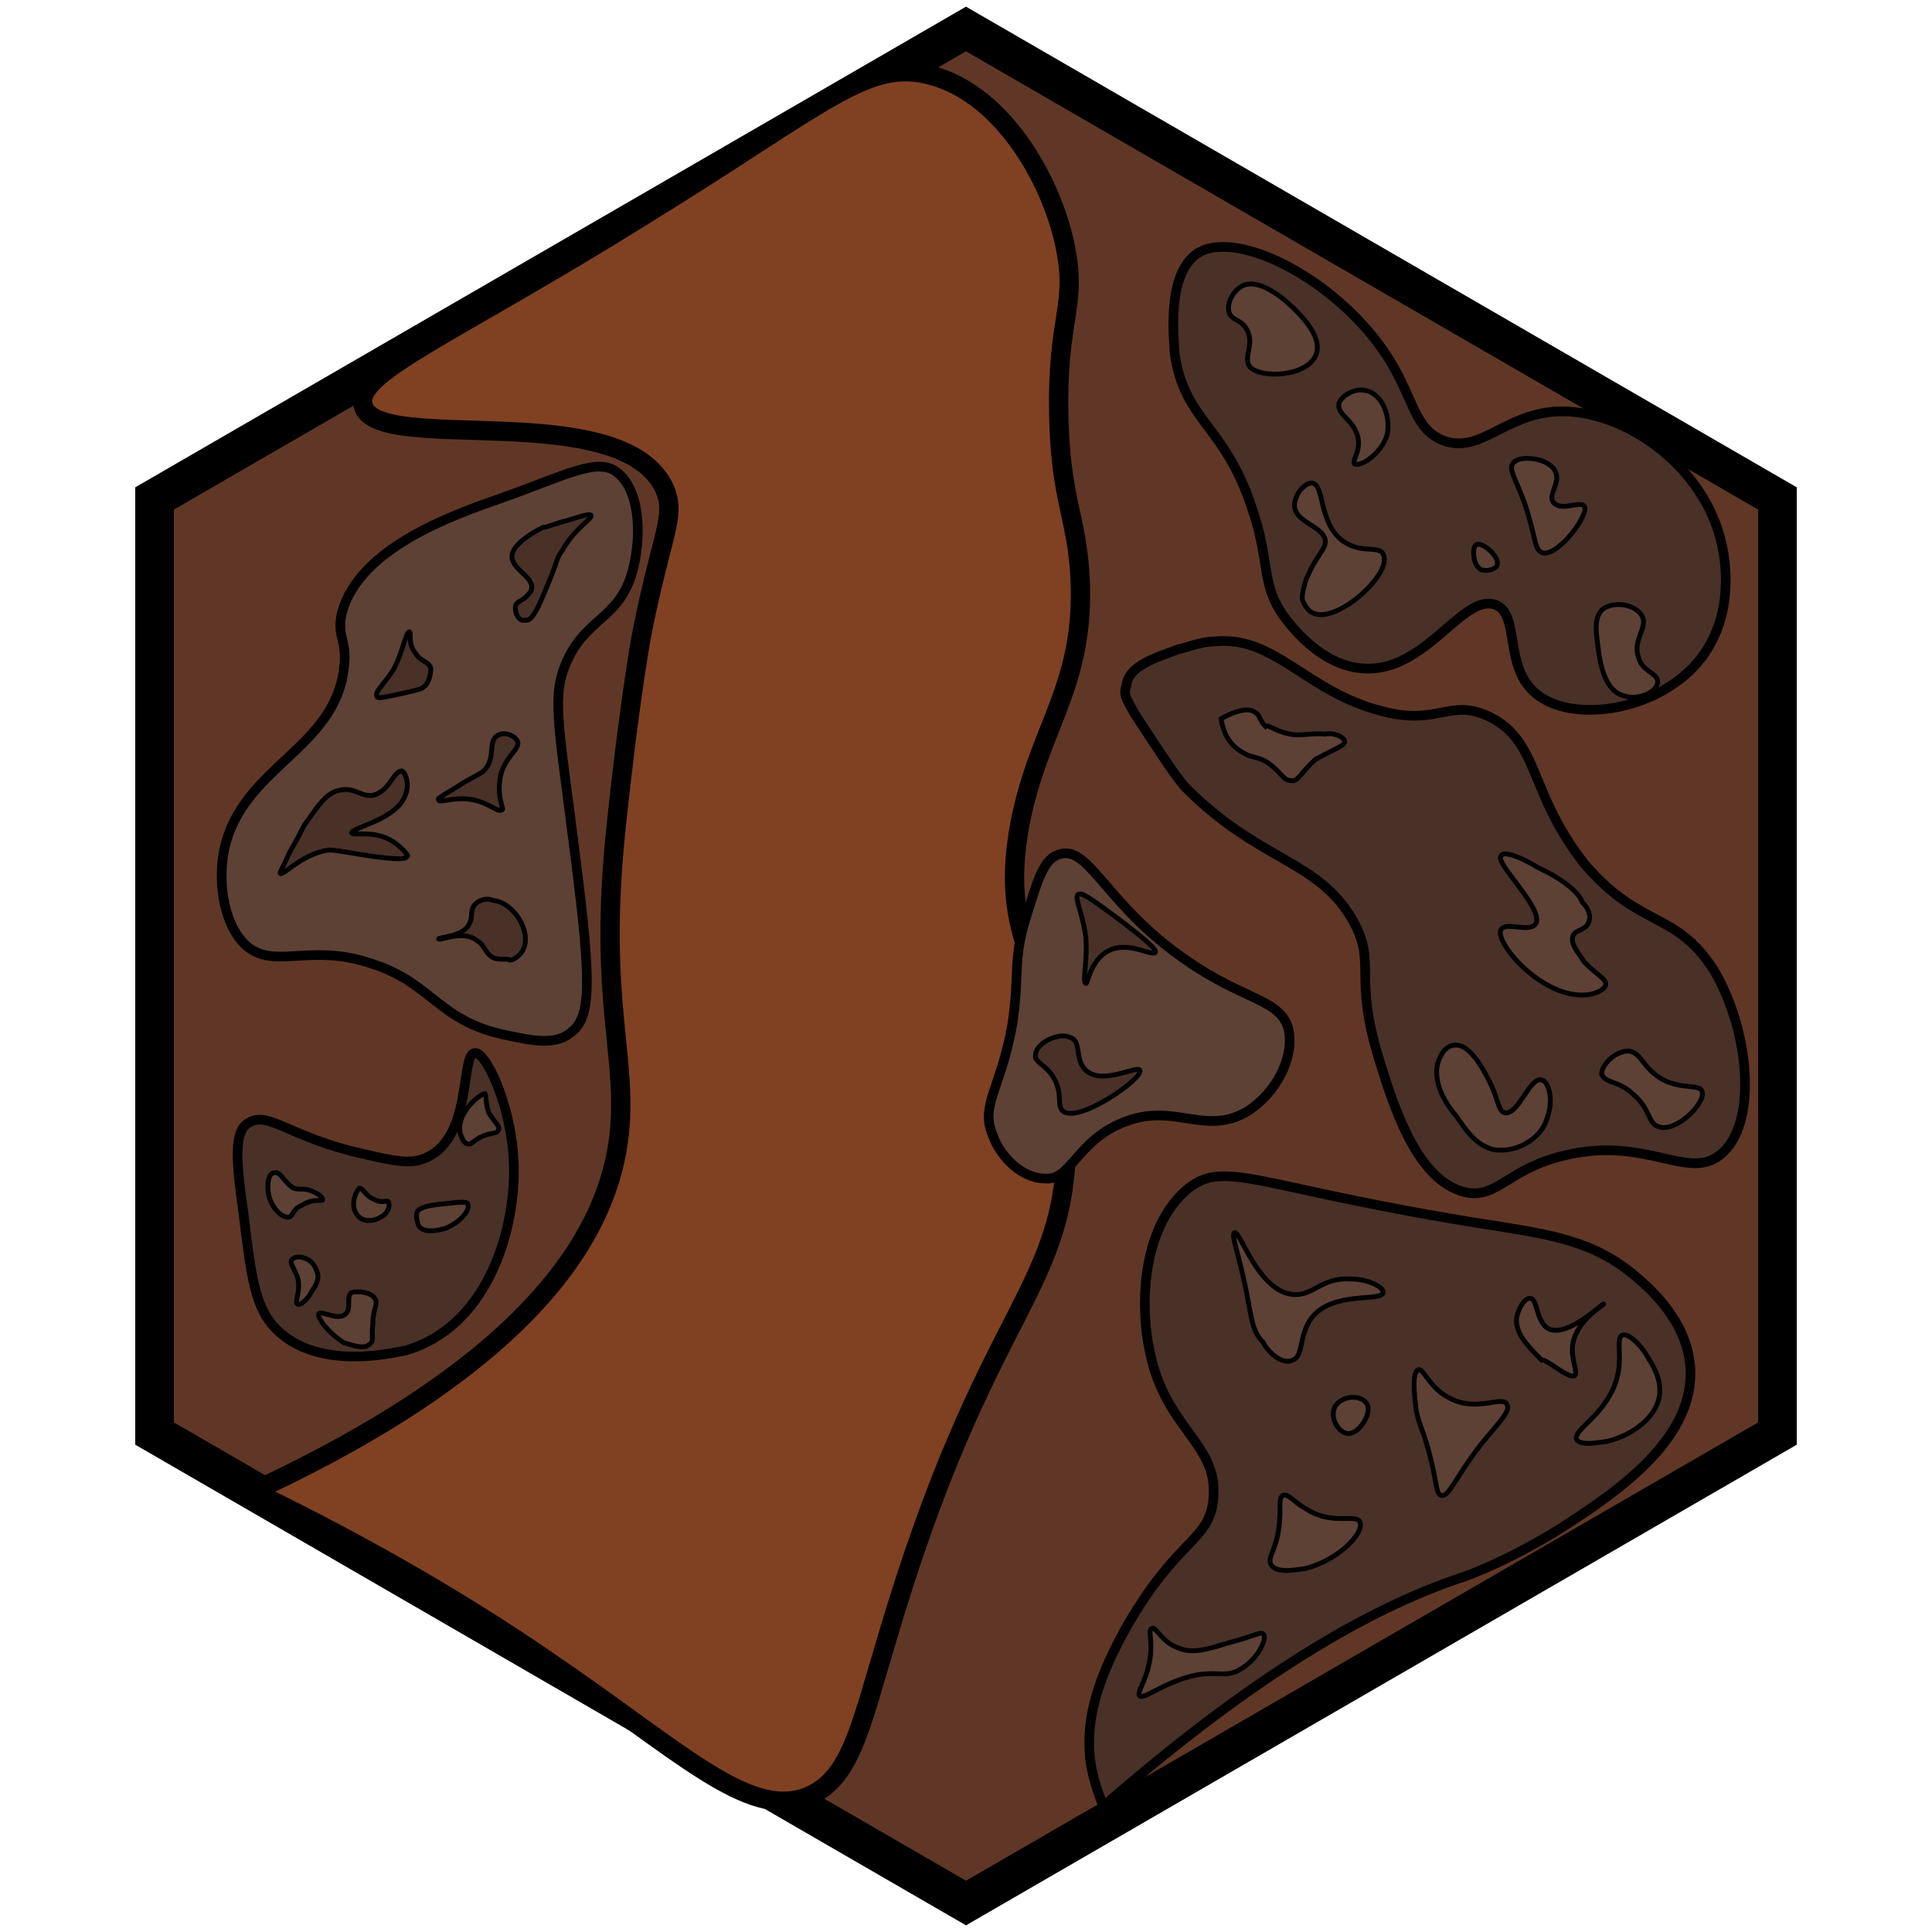
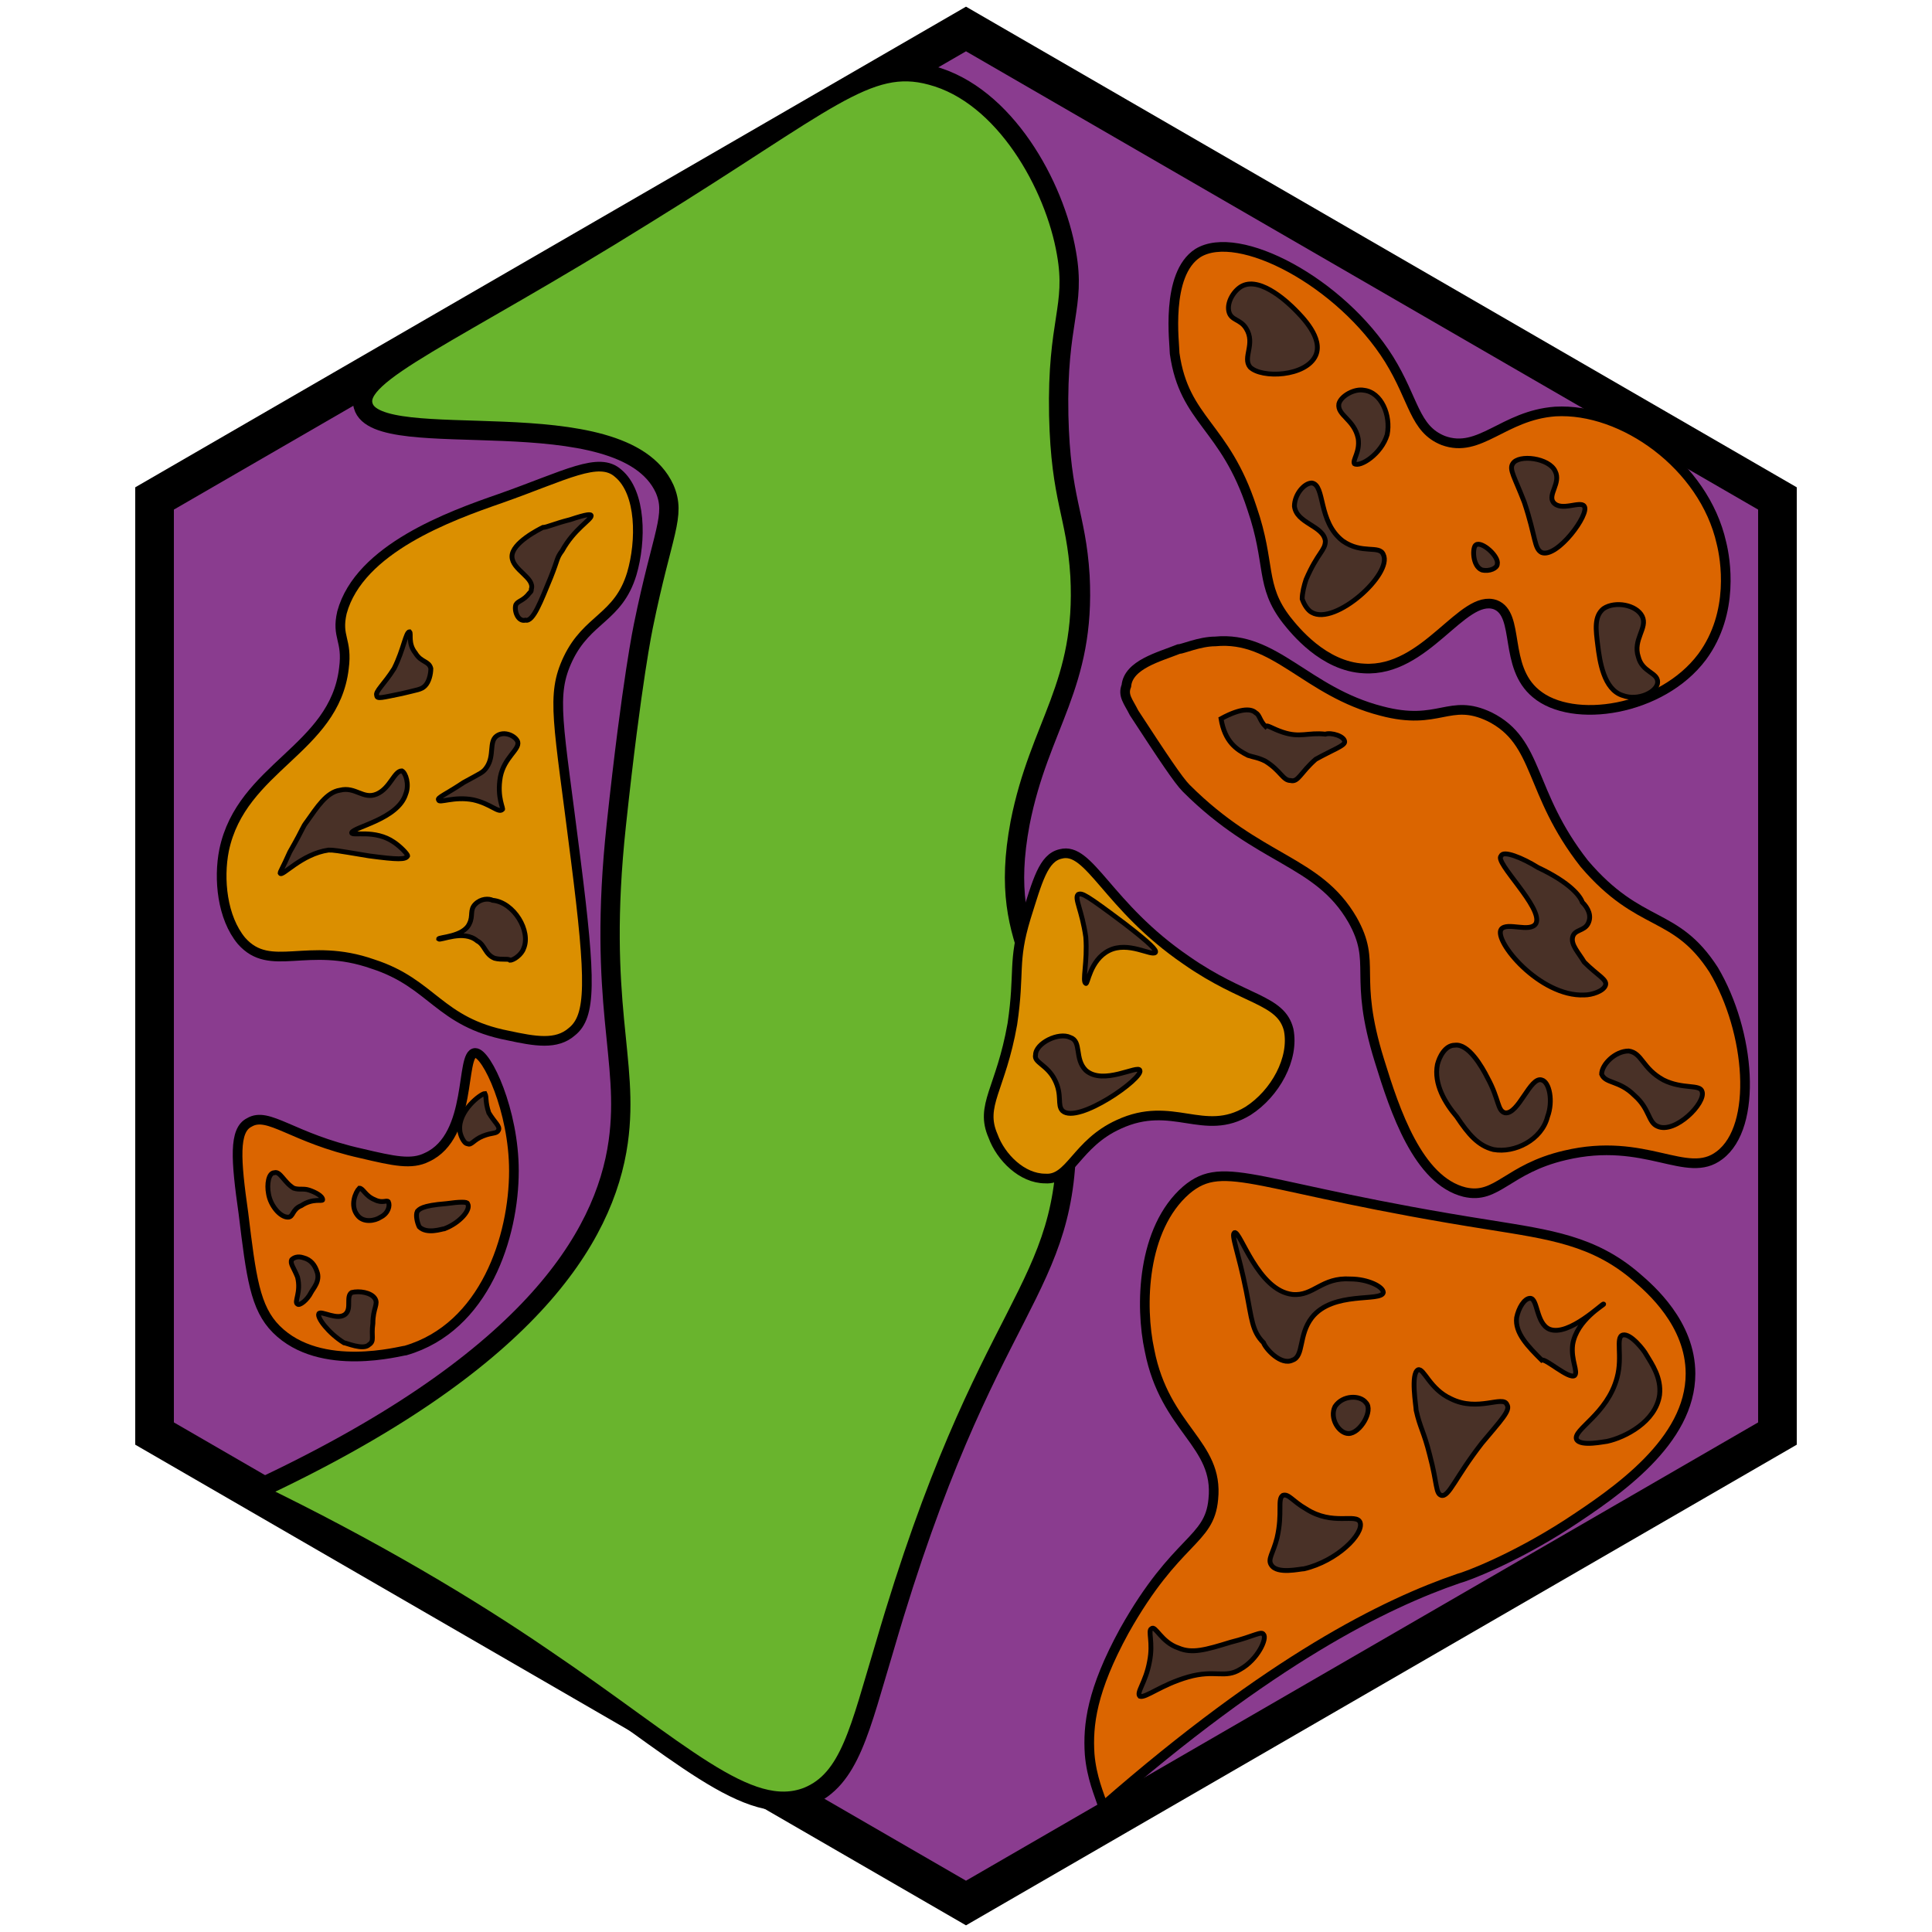
<svg xmlns="http://www.w3.org/2000/svg" version="1.1" id="Ebene_2_00000074422167821747138070000012155992511794515371_" x="0px" y="0px" viewBox="0 0 100 100" style="enable-background:new 0 0 100 100;" xml:space="preserve">
-   <style type="text/css">
- 	.st0{fill:#603726;stroke:#000000;stroke-width:2;stroke-miterlimit:10;}
- 	.st1{fill:#804122;stroke:#000000;stroke-miterlimit:10;}
- 	.st2{fill:#493127;stroke:#000000;stroke-width:0.5;stroke-miterlimit:10;}
- 	.st3{fill:#5D4135;stroke:#000000;stroke-width:0.5;stroke-miterlimit:10;}
- 	.st4{fill:#5D4135;stroke:#000000;stroke-width:0.25;stroke-miterlimit:10;}
- 	.st5{fill:#493127;stroke:#000000;stroke-width:0.25;stroke-miterlimit:10;}
- </style>
+   <style type="text/css">	.st0{fill:#8A3C8F;stroke:#000000;stroke-width:2;stroke-miterlimit:10;}	.st1{fill:#69B42D;stroke:#000000;stroke-miterlimit:10;}	.st2{fill:#DB6500;stroke:#000000;stroke-width:0.5;stroke-miterlimit:10;}	.st3{fill:#DB8F00;stroke:#000000;stroke-width:0.5;stroke-miterlimit:10;}	.st4{fill:#493127;stroke:#000000;stroke-width:0.25;stroke-miterlimit:10;}	.st5{fill:#493127;stroke:#000000;stroke-width:0.25;stroke-miterlimit:10;}</style>
  <polygon class="st0" points="92,25.8 50,1.5 8,25.8 8,74.2 50,98.5 92,74.2 " />
-   <path class="st1" d="M28.1,85.8c7.1,4.8,10.6,8.4,13.7,7.2c2.2-0.9,2.7-3.5,4-7.8c5.3-18.2,9.6-18.1,9.4-27  c-0.2-8.1-3.7-8.7-2.4-15.6c1-5.1,3.4-7.1,3.1-12.8c-0.2-3.2-1-3.9-1.1-8.3c-0.1-4.9,0.9-5.6,0.4-8.4c-0.6-3.5-3.2-8.2-7-9.2  c-3.3-0.9-5.4,1.4-14.8,7.2c-10.1,6.3-15.1,8.2-14.6,9.9c0.7,2.6,13.4-0.5,15.6,4.3c0.6,1.4-0.1,2.2-1.1,7.1c0,0-0.6,2.8-1.4,10.3  c-1,9.3,0.7,12.1,0.1,16.4c-0.7,5-4.7,11.5-18.9,18.1C19.3,80.2,24.3,83.2,28.1,85.8z" />
-   <path class="st2" d="M75.5,81.7c0.4-0.1,2.8-1,5.6-2.8c2.6-1.7,6.4-4.3,6.4-7.8c0-2.6-2.1-4.4-2.8-5c-2.2-1.9-4.5-2.2-7.6-2.7  c-12.1-1.9-13.7-3.5-15.7-1.8c-2.3,2-2.4,6-1.9,8.3c0.8,4.1,3.6,4.8,3.3,7.7c-0.2,2.2-1.9,2-4.6,6.8c-1.7,3.1-1.9,4.9-1.8,6.4  c0.1,1.2,0.5,2.1,0.7,2.7C65.8,85.9,71.7,83,75.5,81.7z" />
-   <path class="st2" d="M12.6,62.8c0.4,3.3,0.6,4.9,1.7,6c2.3,2.3,6.5,1.1,6.7,1.1c4.1-1.2,5.6-5.9,5.6-9.3c0-3.1-1.4-6.1-2-6.1  c-0.8,0-0.1,4.3-2.5,5.4c-0.8,0.4-1.7,0.2-3.4-0.2c-3.6-0.8-4.8-2.2-5.8-1.6C12.1,58.5,12.2,60,12.6,62.8z" />
-   <path class="st2" d="M58.7,36.9c1.5,2.3,2.3,3.5,2.7,3.9c3.8,3.8,6.8,3.7,8.6,6.8c1.3,2.3,0,2.8,1.4,7.3c0.8,2.6,2,6.2,4.4,6.8  c1.7,0.4,2.2-1.2,5.2-1.9c4.2-1,6.3,1.3,8,0c2-1.5,1.6-6.4-0.3-9.6c-2-3.1-3.8-2.1-6.7-5.5c-2.9-3.7-2.3-6.3-4.9-7.6  c-2.1-1-2.6,0.5-5.6-0.3c-3.9-1-5.5-3.9-8.6-3.6c-0.8,0-1.7,0.4-1.9,0.4c-1,0.4-2.6,0.8-2.7,1.9C58.1,36,58.4,36.3,58.7,36.9z" />
-   <path class="st3" d="M57.9,58.2c2.8-1.3,4.4,0.7,6.7-0.7c1.4-0.9,2.4-2.7,2.1-4.2c-0.4-1.6-2.3-1.5-5.3-3.6c-4.1-2.8-5-5.9-6.5-5.5  c-0.9,0.2-1.2,1.4-1.8,3.3c-0.7,2.3-0.3,2.8-0.7,5.5c-0.6,3.4-1.7,4.2-1,5.8c0.4,1.1,1.5,2.2,2.7,2.2C55.4,61.1,55.7,59.2,57.9,58.2  z" />
-   <path class="st3" d="M29.8,44.5c-0.9-7.2-1.3-8.5-0.4-10.4c1-2.1,2.6-2.1,3.3-4.4c0.5-1.7,0.5-4.2-0.7-5.2c-1-0.9-2.7,0.1-6.1,1.3  c-2.6,0.9-7.3,2.6-8.2,5.9c-0.3,1.3,0.3,1.4,0.1,2.9c-0.5,4.2-5.3,5.1-6.2,9.4c-0.3,1.5-0.1,3.5,0.9,4.7c1.5,1.7,3.4,0,6.8,1.2  c3.1,1,3.4,3,7,3.7c1.4,0.3,2.5,0.5,3.3-0.2C30.6,52.6,30.6,50.8,29.8,44.5z" />
-   <path class="st2" d="M77.4,31.3c1.3,0.5,0.4,3.2,2.1,4.6c1.9,1.6,6.5,0.9,8.6-1.9c1.7-2.3,1.2-5.1,1-5.9c-0.9-4-5.1-7-8.6-6.8  c-2.7,0.2-3.9,2.2-5.8,1.5c-1.5-0.6-1.5-2.1-2.8-4.2c-2.5-4-7.8-6.8-9.9-5.5c-1.7,1.1-1.2,4.7-1.2,5.2c0.5,3.5,2.6,3.7,4,8  c1,2.9,0.4,4,1.8,5.8c0.4,0.5,1.9,2.4,4,2.5C73.8,34.8,75.7,30.7,77.4,31.3z" />
-   <path class="st4" d="M64.6,39.1c0.3,0.1,0.5,0.1,0.9,0.3c0.8,0.5,0.9,1,1.3,1c0.4,0.1,0.5-0.4,1.3-1.1c0.9-0.5,1.5-0.7,1.5-0.9  c0-0.3-0.7-0.5-1-0.4c-0.9-0.1-1.3,0.2-2.2-0.1c-0.6-0.2-0.8-0.4-0.9-0.3c-0.3-0.3-0.3-0.6-0.5-0.7c-0.2-0.2-0.7-0.3-1.8,0.3  C63.4,38.4,64,38.8,64.6,39.1z" />
-   <path class="st4" d="M79.5,47.8c-0.3,0.5-1.5-0.1-1.8,0.3c-0.4,0.6,2,3.5,4.3,3.4c0.4,0,1-0.2,1.1-0.5c0.1-0.3-0.4-0.5-1.1-1.2  c-0.3-0.5-0.7-0.9-0.6-1.3c0.1-0.4,0.6-0.3,0.8-0.7c0.2-0.4,0-0.8-0.3-1.1c-0.1-0.3-0.6-1-2.3-1.8c-0.8-0.5-1.8-0.9-1.9-0.6  C77.3,44.6,79.9,47,79.5,47.8z" />
-   <path class="st4" d="M74.4,55.1c-0.2,1,0.4,2,1,2.7c0.6,0.9,1.1,1.5,1.9,1.7c1.1,0.2,2.5-0.5,2.8-1.7c0.3-0.8,0.1-1.8-0.3-1.9  c-0.6-0.2-1.2,1.8-1.9,1.7c-0.4-0.1-0.3-0.7-0.9-1.8c-0.3-0.6-1-1.8-1.7-1.7C74.8,54.1,74.5,54.7,74.4,55.1z" />
-   <path class="st4" d="M84.3,54.4c0.7,0.1,0.7,0.9,1.8,1.5c1,0.5,1.9,0.2,2,0.6c0.2,0.6-1.4,2.2-2.3,1.8c-0.5-0.2-0.4-0.9-1.2-1.6  c-0.8-0.8-1.5-0.6-1.7-1.1C82.9,55.1,83.6,54.4,84.3,54.4z" />
-   <path class="st5" d="M56.2,55.4c0.9,0.8,2.7-0.3,2.8,0c0.2,0.4-3.2,2.8-4,2.1c-0.3-0.3,0-0.8-0.4-1.6s-1.1-0.9-1-1.3  c0-0.6,1.2-1.2,1.8-0.9C56,53.9,55.6,54.8,56.2,55.4z" />
-   <path class="st4" d="M23.8,58.5c0,0.2,0.2,0.7,0.4,0.7c0.2,0.1,0.3-0.2,0.8-0.4c0.5-0.2,0.7-0.1,0.8-0.3c0.1-0.2-0.2-0.4-0.5-0.9  c-0.2-0.6-0.1-0.8-0.2-1C24.9,56.6,23.7,57.5,23.8,58.5z" />
-   <path class="st4" d="M23.1,62.3c-1.3,0.1-1.4,0.3-1.5,0.4c-0.1,0.2,0,0.6,0.1,0.8c0.4,0.4,1.2,0.1,1.3,0.1c0.8-0.3,1.4-1,1.2-1.3  C24.2,62.2,23.8,62.2,23.1,62.3z" />
-   <path class="st4" d="M18.5,62.9c0.3,0.4,0.9,0.3,1.2,0.1c0.4-0.2,0.5-0.6,0.4-0.8c-0.1-0.1-0.3,0.1-0.7-0.1  c-0.5-0.2-0.6-0.6-0.8-0.6C18.4,61.7,18.1,62.4,18.5,62.9z" />
-   <path class="st4" d="M14.2,60.7c-0.3,0-0.4,0.6-0.3,1.1c0.1,0.6,0.6,1.2,1,1.2c0.3,0,0.2-0.4,0.7-0.6c0.6-0.4,1.1-0.2,1.1-0.3  c0-0.2-0.4-0.4-0.7-0.5s-0.5,0-0.8-0.1C14.7,61.2,14.5,60.6,14.2,60.7z" />
-   <path class="st4" d="M15.1,65.2c-0.1,0.2,0.1,0.4,0.3,0.9c0.2,0.8-0.2,1.3,0,1.4c0.1,0.1,0.5-0.2,0.7-0.6c0.1-0.2,0.5-0.6,0.3-1.1  c-0.1-0.3-0.3-0.6-0.7-0.7C15.4,65,15.2,65.1,15.1,65.2z" />
-   <path class="st5" d="M57.4,49.2c1-0.5,2.2,0.3,2.4,0.1c0.1-0.1-0.3-0.5-1.6-1.5c-2-1.5-2.2-1.6-2.4-1.5c-0.2,0.2,0.2,0.8,0.4,2.2  c0.1,1.3-0.2,2.3,0,2.4C56.3,51,56.4,49.7,57.4,49.2z" />
-   <path class="st5" d="M25.6,49.6c-0.5-0.2-0.5-0.7-0.9-0.9c-0.7-0.6-1.9,0-2-0.1c0-0.1,1.3-0.1,1.6-0.8c0.2-0.4,0-0.7,0.3-1  c0.3-0.3,0.7-0.3,0.9-0.2c1.1,0.1,2,1.6,1.6,2.5c-0.1,0.3-0.5,0.6-0.7,0.6C26.3,49.6,26,49.7,25.6,49.6z" />
-   <path class="st5" d="M25.9,40.2c0.2-1,1-1.4,0.9-1.8c-0.1-0.3-0.7-0.6-1.1-0.3c-0.4,0.3-0.1,1-0.5,1.6c-0.2,0.3-0.3,0.3-1.2,0.8  c-0.9,0.6-1.4,0.8-1.3,0.9c0,0.2,0.8-0.2,1.8,0c0.9,0.2,1.3,0.7,1.5,0.5C26.1,41.9,25.7,41.3,25.9,40.2z" />
-   <path class="st5" d="M28.5,29.9c0.4-1,0.3-1,0.6-1.4c0.6-1.1,1.5-1.6,1.5-1.8c0-0.1-0.2-0.1-1.1,0.2c-0.8,0.2-1.2,0.4-1.4,0.4  c-0.2,0.1-1.6,0.8-1.6,1.5c0,0.7,1.2,1.1,1,1.7c0,0.1,0,0.1-0.1,0.2c-0.3,0.4-0.6,0.4-0.7,0.6c-0.1,0.3,0.1,0.9,0.5,0.8  C27.6,32.2,28,31.1,28.5,29.9z" />
-   <path class="st5" d="M19.1,44.3C17.3,44,17.3,44,17,44c-1.4,0.2-2.4,1.4-2.5,1.2c0-0.1,0.1-0.2,0.5-1.1c0.8-1.4,0.6-1.2,0.9-1.6  c0.5-0.7,1-1.5,1.7-1.6c0.8-0.2,1.2,0.5,1.9,0.2c0.7-0.3,0.9-1.2,1.3-1.2c0.2,0.1,0.4,0.7,0.2,1.2c-0.4,1.3-2.7,1.7-2.8,2  c0,0.2,1.2-0.2,2.2,0.5c0.3,0.2,0.7,0.6,0.7,0.7C21,44.5,20.6,44.5,19.1,44.3z" />
-   <path class="st5" d="M21.2,32.7c0.1,0.1-0.1,0.6,0.3,1.1c0.3,0.5,0.7,0.4,0.8,0.8c0,0.3-0.1,0.7-0.3,0.9c-0.2,0.2-0.4,0.2-1.2,0.4  c-1,0.2-1.3,0.3-1.3,0.1c-0.1-0.2,0.4-0.6,0.9-1.4C20.9,33.6,21,32.7,21.2,32.7z" />
-   <path class="st4" d="M19.4,67.2c0.2,0.3-0.1,0.5-0.1,1.3c-0.1,0.7,0.1,0.9-0.2,1.1c-0.3,0.3-1.2-0.1-1.3-0.1  C17,69,16.4,68.2,16.5,68c0.1-0.2,1,0.4,1.4,0c0.3-0.3,0-0.9,0.3-1.1C18.6,66.8,19.2,66.9,19.4,67.2z" />
-   <path class="st4" d="M61.5,86.8c1.4-0.4,1.9,0.1,2.7-0.4c0.9-0.5,1.4-1.6,1.2-1.8c-0.1-0.2-0.5,0.1-1.7,0.4c-1.3,0.4-2,0.6-2.7,0.3  c-0.9-0.3-1.2-1.2-1.4-1c-0.2,0.1,0.1,0.7-0.1,1.7c-0.2,1.1-0.7,1.6-0.5,1.8C59.3,87.9,60.1,87.2,61.5,86.8z" />
-   <path class="st4" d="M67.5,81.2c1.7-0.4,3.1-1.8,2.9-2.4c-0.2-0.5-1.4,0.2-2.8-0.7c-0.7-0.4-0.9-0.8-1.2-0.7c-0.3,0.2,0,0.9-0.3,2.2  c-0.2,0.8-0.5,1.1-0.3,1.4C66.1,81.5,67.3,81.2,67.5,81.2z" />
+   <path class="st1" d="M28.1,85.8c7.1,4.8,10.6,8.4,13.7,7.2c2.2-0.9,2.7-3.5,4-7.8c5.3-18.2,9.6-18.1,9.4-27 c-0.2-8.1-3.7-8.7-2.4-15.6c1-5.1,3.4-7.1,3.1-12.8c-0.2-3.2-1-3.9-1.1-8.3c-0.1-4.9,0.9-5.6,0.4-8.4c-0.6-3.5-3.2-8.2-7-9.2 c-3.3-0.9-5.4,1.4-14.8,7.2c-10.1,6.3-15.1,8.2-14.6,9.9c0.7,2.6,13.4-0.5,15.6,4.3c0.6,1.4-0.1,2.2-1.1,7.1c0,0-0.6,2.8-1.4,10.3 c-1,9.3,0.7,12.1,0.1,16.4c-0.7,5-4.7,11.5-18.9,18.1C19.3,80.2,24.3,83.2,28.1,85.8z" />
+   <path class="st2" d="M75.5,81.7c0.4-0.1,2.8-1,5.6-2.8c2.6-1.7,6.4-4.3,6.4-7.8c0-2.6-2.1-4.4-2.8-5c-2.2-1.9-4.5-2.2-7.6-2.7 c-12.1-1.9-13.7-3.5-15.7-1.8c-2.3,2-2.4,6-1.9,8.3c0.8,4.1,3.6,4.8,3.3,7.7c-0.2,2.2-1.9,2-4.6,6.8c-1.7,3.1-1.9,4.9-1.8,6.4 c0.1,1.2,0.5,2.1,0.7,2.7C65.8,85.9,71.7,83,75.5,81.7z" />
+   <path class="st2" d="M12.6,62.8c0.4,3.3,0.6,4.9,1.7,6c2.3,2.3,6.5,1.1,6.7,1.1c4.1-1.2,5.6-5.9,5.6-9.3c0-3.1-1.4-6.1-2-6.1 c-0.8,0-0.1,4.3-2.5,5.4c-0.8,0.4-1.7,0.2-3.4-0.2c-3.6-0.8-4.8-2.2-5.8-1.6C12.1,58.5,12.2,60,12.6,62.8z" />
+   <path class="st2" d="M58.7,36.9c1.5,2.3,2.3,3.5,2.7,3.9c3.8,3.8,6.8,3.7,8.6,6.8c1.3,2.3,0,2.8,1.4,7.3c0.8,2.6,2,6.2,4.4,6.8 c1.7,0.4,2.2-1.2,5.2-1.9c4.2-1,6.3,1.3,8,0c2-1.5,1.6-6.4-0.3-9.6c-2-3.1-3.8-2.1-6.7-5.5c-2.9-3.7-2.3-6.3-4.9-7.6 c-2.1-1-2.6,0.5-5.6-0.3c-3.9-1-5.5-3.9-8.6-3.6c-0.8,0-1.7,0.4-1.9,0.4c-1,0.4-2.6,0.8-2.7,1.9C58.1,36,58.4,36.3,58.7,36.9z" />
+   <path class="st3" d="M57.9,58.2c2.8-1.3,4.4,0.7,6.7-0.7c1.4-0.9,2.4-2.7,2.1-4.2c-0.4-1.6-2.3-1.5-5.3-3.6c-4.1-2.8-5-5.9-6.5-5.5 c-0.9,0.2-1.2,1.4-1.8,3.3c-0.7,2.3-0.3,2.8-0.7,5.5c-0.6,3.4-1.7,4.2-1,5.8c0.4,1.1,1.5,2.2,2.7,2.2C55.4,61.1,55.7,59.2,57.9,58.2 z" />
+   <path class="st3" d="M29.8,44.5c-0.9-7.2-1.3-8.5-0.4-10.4c1-2.1,2.6-2.1,3.3-4.4c0.5-1.7,0.5-4.2-0.7-5.2c-1-0.9-2.7,0.1-6.1,1.3 c-2.6,0.9-7.3,2.6-8.2,5.9c-0.3,1.3,0.3,1.4,0.1,2.9c-0.5,4.2-5.3,5.1-6.2,9.4c-0.3,1.5-0.1,3.5,0.9,4.7c1.5,1.7,3.4,0,6.8,1.2 c3.1,1,3.4,3,7,3.7c1.4,0.3,2.5,0.5,3.3-0.2C30.6,52.6,30.6,50.8,29.8,44.5z" />
+   <path class="st2" d="M77.4,31.3c1.3,0.5,0.4,3.2,2.1,4.6c1.9,1.6,6.5,0.9,8.6-1.9c1.7-2.3,1.2-5.1,1-5.9c-0.9-4-5.1-7-8.6-6.8 c-2.7,0.2-3.9,2.2-5.8,1.5c-1.5-0.6-1.5-2.1-2.8-4.2c-2.5-4-7.8-6.8-9.9-5.5c-1.7,1.1-1.2,4.7-1.2,5.2c0.5,3.5,2.6,3.7,4,8 c1,2.9,0.4,4,1.8,5.8c0.4,0.5,1.9,2.4,4,2.5C73.8,34.8,75.7,30.7,77.4,31.3z" />
+   <path class="st4" d="M64.6,39.1c0.3,0.1,0.5,0.1,0.9,0.3c0.8,0.5,0.9,1,1.3,1c0.4,0.1,0.5-0.4,1.3-1.1c0.9-0.5,1.5-0.7,1.5-0.9 c0-0.3-0.7-0.5-1-0.4c-0.9-0.1-1.3,0.2-2.2-0.1c-0.6-0.2-0.8-0.4-0.9-0.3c-0.3-0.3-0.3-0.6-0.5-0.7c-0.2-0.2-0.7-0.3-1.8,0.3 C63.4,38.4,64,38.8,64.6,39.1z" />
+   <path class="st4" d="M79.5,47.8c-0.3,0.5-1.5-0.1-1.8,0.3c-0.4,0.6,2,3.5,4.3,3.4c0.4,0,1-0.2,1.1-0.5c0.1-0.3-0.4-0.5-1.1-1.2 c-0.3-0.5-0.7-0.9-0.6-1.3c0.1-0.4,0.6-0.3,0.8-0.7c0.2-0.4,0-0.8-0.3-1.1c-0.1-0.3-0.6-1-2.3-1.8c-0.8-0.5-1.8-0.9-1.9-0.6 C77.3,44.6,79.9,47,79.5,47.8z" />
+   <path class="st4" d="M74.4,55.1c-0.2,1,0.4,2,1,2.7c0.6,0.9,1.1,1.5,1.9,1.7c1.1,0.2,2.5-0.5,2.8-1.7c0.3-0.8,0.1-1.8-0.3-1.9 c-0.6-0.2-1.2,1.8-1.9,1.7c-0.4-0.1-0.3-0.7-0.9-1.8c-0.3-0.6-1-1.8-1.7-1.7C74.8,54.1,74.5,54.7,74.4,55.1z" />
+   <path class="st4" d="M84.3,54.4c0.7,0.1,0.7,0.9,1.8,1.5c1,0.5,1.9,0.2,2,0.6c0.2,0.6-1.4,2.2-2.3,1.8c-0.5-0.2-0.4-0.9-1.2-1.6 c-0.8-0.8-1.5-0.6-1.7-1.1C82.9,55.1,83.6,54.4,84.3,54.4z" />
+   <path class="st5" d="M56.2,55.4c0.9,0.8,2.7-0.3,2.8,0c0.2,0.4-3.2,2.8-4,2.1c-0.3-0.3,0-0.8-0.4-1.6s-1.1-0.9-1-1.3 c0-0.6,1.2-1.2,1.8-0.9C56,53.9,55.6,54.8,56.2,55.4z" />
+   <path class="st4" d="M23.8,58.5c0,0.2,0.2,0.7,0.4,0.7c0.2,0.1,0.3-0.2,0.8-0.4c0.5-0.2,0.7-0.1,0.8-0.3c0.1-0.2-0.2-0.4-0.5-0.9 c-0.2-0.6-0.1-0.8-0.2-1C24.9,56.6,23.7,57.5,23.8,58.5z" />
+   <path class="st4" d="M23.1,62.3c-1.3,0.1-1.4,0.3-1.5,0.4c-0.1,0.2,0,0.6,0.1,0.8c0.4,0.4,1.2,0.1,1.3,0.1c0.8-0.3,1.4-1,1.2-1.3 C24.2,62.2,23.8,62.2,23.1,62.3z" />
+   <path class="st4" d="M18.5,62.9c0.3,0.4,0.9,0.3,1.2,0.1c0.4-0.2,0.5-0.6,0.4-0.8c-0.1-0.1-0.3,0.1-0.7-0.1 c-0.5-0.2-0.6-0.6-0.8-0.6C18.4,61.7,18.1,62.4,18.5,62.9z" />
+   <path class="st4" d="M14.2,60.7c-0.3,0-0.4,0.6-0.3,1.1c0.1,0.6,0.6,1.2,1,1.2c0.3,0,0.2-0.4,0.7-0.6c0.6-0.4,1.1-0.2,1.1-0.3 c0-0.2-0.4-0.4-0.7-0.5s-0.5,0-0.8-0.1C14.7,61.2,14.5,60.6,14.2,60.7z" />
+   <path class="st4" d="M15.1,65.2c-0.1,0.2,0.1,0.4,0.3,0.9c0.2,0.8-0.2,1.3,0,1.4c0.1,0.1,0.5-0.2,0.7-0.6c0.1-0.2,0.5-0.6,0.3-1.1 c-0.1-0.3-0.3-0.6-0.7-0.7C15.4,65,15.2,65.1,15.1,65.2z" />
+   <path class="st5" d="M57.4,49.2c1-0.5,2.2,0.3,2.4,0.1c0.1-0.1-0.3-0.5-1.6-1.5c-2-1.5-2.2-1.6-2.4-1.5c-0.2,0.2,0.2,0.8,0.4,2.2 c0.1,1.3-0.2,2.3,0,2.4C56.3,51,56.4,49.7,57.4,49.2z" />
+   <path class="st5" d="M25.6,49.6c-0.5-0.2-0.5-0.7-0.9-0.9c-0.7-0.6-1.9,0-2-0.1c0-0.1,1.3-0.1,1.6-0.8c0.2-0.4,0-0.7,0.3-1 c0.3-0.3,0.7-0.3,0.9-0.2c1.1,0.1,2,1.6,1.6,2.5c-0.1,0.3-0.5,0.6-0.7,0.6C26.3,49.6,26,49.7,25.6,49.6z" />
+   <path class="st5" d="M25.9,40.2c0.2-1,1-1.4,0.9-1.8c-0.1-0.3-0.7-0.6-1.1-0.3c-0.4,0.3-0.1,1-0.5,1.6c-0.2,0.3-0.3,0.3-1.2,0.8 c-0.9,0.6-1.4,0.8-1.3,0.9c0,0.2,0.8-0.2,1.8,0c0.9,0.2,1.3,0.7,1.5,0.5C26.1,41.9,25.7,41.3,25.9,40.2z" />
+   <path class="st5" d="M28.5,29.9c0.4-1,0.3-1,0.6-1.4c0.6-1.1,1.5-1.6,1.5-1.8c0-0.1-0.2-0.1-1.1,0.2c-0.8,0.2-1.2,0.4-1.4,0.4 c-0.2,0.1-1.6,0.8-1.6,1.5c0,0.7,1.2,1.1,1,1.7c0,0.1,0,0.1-0.1,0.2c-0.3,0.4-0.6,0.4-0.7,0.6c-0.1,0.3,0.1,0.9,0.5,0.8 C27.6,32.2,28,31.1,28.5,29.9z" />
+   <path class="st5" d="M19.1,44.3C17.3,44,17.3,44,17,44c-1.4,0.2-2.4,1.4-2.5,1.2c0-0.1,0.1-0.2,0.5-1.1c0.8-1.4,0.6-1.2,0.9-1.6 c0.5-0.7,1-1.5,1.7-1.6c0.8-0.2,1.2,0.5,1.9,0.2c0.7-0.3,0.9-1.2,1.3-1.2c0.2,0.1,0.4,0.7,0.2,1.2c-0.4,1.3-2.7,1.7-2.8,2 c0,0.2,1.2-0.2,2.2,0.5c0.3,0.2,0.7,0.6,0.7,0.7C21,44.5,20.6,44.5,19.1,44.3z" />
+   <path class="st5" d="M21.2,32.7c0.1,0.1-0.1,0.6,0.3,1.1c0.3,0.5,0.7,0.4,0.8,0.8c0,0.3-0.1,0.7-0.3,0.9c-0.2,0.2-0.4,0.2-1.2,0.4 c-1,0.2-1.3,0.3-1.3,0.1c-0.1-0.2,0.4-0.6,0.9-1.4C20.9,33.6,21,32.7,21.2,32.7z" />
+   <path class="st4" d="M19.4,67.2c0.2,0.3-0.1,0.5-0.1,1.3c-0.1,0.7,0.1,0.9-0.2,1.1c-0.3,0.3-1.2-0.1-1.3-0.1 C17,69,16.4,68.2,16.5,68c0.1-0.2,1,0.4,1.4,0c0.3-0.3,0-0.9,0.3-1.1C18.6,66.8,19.2,66.9,19.4,67.2z" />
+   <path class="st4" d="M61.5,86.8c1.4-0.4,1.9,0.1,2.7-0.4c0.9-0.5,1.4-1.6,1.2-1.8c-0.1-0.2-0.5,0.1-1.7,0.4c-1.3,0.4-2,0.6-2.7,0.3 c-0.9-0.3-1.2-1.2-1.4-1c-0.2,0.1,0.1,0.7-0.1,1.7c-0.2,1.1-0.7,1.6-0.5,1.8C59.3,87.9,60.1,87.2,61.5,86.8z" />
+   <path class="st4" d="M67.5,81.2c1.7-0.4,3.1-1.8,2.9-2.4c-0.2-0.5-1.4,0.2-2.8-0.7c-0.7-0.4-0.9-0.8-1.2-0.7c-0.3,0.2,0,0.9-0.3,2.2 c-0.2,0.8-0.5,1.1-0.3,1.4C66.1,81.5,67.3,81.2,67.5,81.2z" />
  <path class="st4" d="M70.7,72.6c-0.3-0.4-1.2-0.4-1.6,0.2c-0.3,0.6,0.2,1.4,0.7,1.4C70.4,74.2,71.1,73,70.7,72.6z" />
-   <path class="st4" d="M66.9,70.4c0.6-0.2,0.3-1.3,1-2.2c1.1-1.4,3.6-0.8,3.7-1.3c0-0.3-0.8-0.7-1.7-0.7c-1.5-0.1-1.9,0.9-3,0.8  c-1.8-0.2-2.7-3.3-3-3.2c-0.2,0.1,0.2,1,0.6,3c0.3,1.5,0.3,2.1,0.9,2.7C65.5,69.8,66.3,70.7,66.9,70.4z" />
-   <path class="st4" d="M78,72.7c0.2,0.3-0.3,0.8-1.3,2c-1.4,1.8-1.7,2.8-2.1,2.7c-0.3-0.1-0.2-0.6-0.6-2.1c-0.3-1.2-0.5-1.4-0.7-2.3  c0-0.2-0.3-1.9,0.1-2.1c0.3-0.1,0.6,1,1.7,1.5C76.5,73.1,77.8,72.2,78,72.7z" />
-   <path class="st4" d="M81.5,71.2c0.2-0.2-0.2-0.8-0.1-1.6c0.2-1.3,1.7-2.1,1.6-2.1c0-0.1-1.8,1.7-2.8,1.3c-0.7-0.3-0.6-1.6-1-1.6  c-0.3,0-0.6,0.5-0.7,1c-0.1,0.8,0.6,1.5,1.3,2.2C80,70.3,81.2,71.4,81.5,71.2z" />
-   <path class="st4" d="M83.2,74.6c0.9-0.2,2.5-1,2.7-2.4c0.1-0.9-0.4-1.6-0.7-2.1c-0.1-0.2-0.8-1.1-1.2-1c-0.4,0.1,0,1.1-0.3,2.2  c-0.5,1.9-2.3,2.7-2.1,3.2C81.8,74.9,83.1,74.6,83.2,74.6z" />
-   <path class="st4" d="M71.6,28.7c-0.2-0.5-1.1,0-2.1-0.7c-1.3-1-0.9-2.9-1.6-3c-0.4,0-0.9,0.6-0.9,1.2c0.1,0.9,1.5,1,1.6,1.8  c0,0.5-0.4,0.6-1,2c-0.1,0.3-0.2,0.7-0.2,1c0.1,0.3,0.3,0.6,0.5,0.7C69.1,32.4,72.1,29.7,71.6,28.7z" />
-   <path class="st4" d="M71.8,22.5c0.2-1-0.3-2.2-1.2-2.3c-0.5-0.1-1.2,0.3-1.3,0.7c-0.1,0.6,0.8,0.8,1,1.8c0.1,0.7-0.3,1.1-0.2,1.3  C70.4,24.2,71.5,23.5,71.8,22.5z" />
-   <path class="st4" d="M68.1,18.4c0.4-0.9-0.7-2-1.1-2.4c-0.2-0.2-1.7-1.7-2.7-1.2c-0.4,0.2-0.8,0.8-0.7,1.3s0.6,0.4,0.9,0.9  c0.5,0.8-0.2,1.5,0.2,2C65.3,19.6,67.6,19.5,68.1,18.4z" />
-   <path class="st4" d="M82,26.2c-0.2-0.3-1.2,0.3-1.6-0.2c-0.3-0.4,0.4-1,0.1-1.6c-0.3-0.7-1.9-0.9-2.2-0.4c-0.2,0.3,0.1,0.7,0.6,2  c0.6,1.8,0.5,2.4,0.9,2.6C80.6,28.9,82.3,26.6,82,26.2z" />
+   <path class="st4" d="M66.9,70.4c0.6-0.2,0.3-1.3,1-2.2c1.1-1.4,3.6-0.8,3.7-1.3c0-0.3-0.8-0.7-1.7-0.7c-1.5-0.1-1.9,0.9-3,0.8 c-1.8-0.2-2.7-3.3-3-3.2c-0.2,0.1,0.2,1,0.6,3c0.3,1.5,0.3,2.1,0.9,2.7C65.5,69.8,66.3,70.7,66.9,70.4z" />
+   <path class="st4" d="M78,72.7c0.2,0.3-0.3,0.8-1.3,2c-1.4,1.8-1.7,2.8-2.1,2.7c-0.3-0.1-0.2-0.6-0.6-2.1c-0.3-1.2-0.5-1.4-0.7-2.3 c0-0.2-0.3-1.9,0.1-2.1c0.3-0.1,0.6,1,1.7,1.5C76.5,73.1,77.8,72.2,78,72.7z" />
+   <path class="st4" d="M81.5,71.2c0.2-0.2-0.2-0.8-0.1-1.6c0.2-1.3,1.7-2.1,1.6-2.1c0-0.1-1.8,1.7-2.8,1.3c-0.7-0.3-0.6-1.6-1-1.6 c-0.3,0-0.6,0.5-0.7,1c-0.1,0.8,0.6,1.5,1.3,2.2C80,70.3,81.2,71.4,81.5,71.2z" />
+   <path class="st4" d="M83.2,74.6c0.9-0.2,2.5-1,2.7-2.4c0.1-0.9-0.4-1.6-0.7-2.1c-0.1-0.2-0.8-1.1-1.2-1c-0.4,0.1,0,1.1-0.3,2.2 c-0.5,1.9-2.3,2.7-2.1,3.2C81.8,74.9,83.1,74.6,83.2,74.6z" />
+   <path class="st4" d="M71.6,28.7c-0.2-0.5-1.1,0-2.1-0.7c-1.3-1-0.9-2.9-1.6-3c-0.4,0-0.9,0.6-0.9,1.2c0.1,0.9,1.5,1,1.6,1.8 c0,0.5-0.4,0.6-1,2c-0.1,0.3-0.2,0.7-0.2,1c0.1,0.3,0.3,0.6,0.5,0.7C69.1,32.4,72.1,29.7,71.6,28.7z" />
+   <path class="st4" d="M71.8,22.5c0.2-1-0.3-2.2-1.2-2.3c-0.5-0.1-1.2,0.3-1.3,0.7c-0.1,0.6,0.8,0.8,1,1.8c0.1,0.7-0.3,1.1-0.2,1.3 C70.4,24.2,71.5,23.5,71.8,22.5z" />
+   <path class="st4" d="M68.1,18.4c0.4-0.9-0.7-2-1.1-2.4c-0.2-0.2-1.7-1.7-2.7-1.2c-0.4,0.2-0.8,0.8-0.7,1.3s0.6,0.4,0.9,0.9 c0.5,0.8-0.2,1.5,0.2,2C65.3,19.6,67.6,19.5,68.1,18.4z" />
+   <path class="st4" d="M82,26.2c-0.2-0.3-1.2,0.3-1.6-0.2c-0.3-0.4,0.4-1,0.1-1.6c-0.3-0.7-1.9-0.9-2.2-0.4c-0.2,0.3,0.1,0.7,0.6,2 c0.6,1.8,0.5,2.4,0.9,2.6C80.6,28.9,82.3,26.6,82,26.2z" />
  <path class="st4" d="M77.5,29.2c0.1-0.4-0.8-1.2-1.1-1c-0.2,0.1-0.2,1.1,0.3,1.3C77.1,29.6,77.5,29.4,77.5,29.2z" />
-   <path class="st4" d="M84,36c0.8,0.3,1.8-0.2,1.8-0.7s-0.8-0.5-1-1.3c-0.3-0.9,0.5-1.5,0.2-2.1s-1.4-0.8-2-0.4  c-0.5,0.4-0.4,1.1-0.3,1.9C82.8,34.2,83,35.7,84,36z" />
+   <path class="st4" d="M84,36c0.8,0.3,1.8-0.2,1.8-0.7s-0.8-0.5-1-1.3c-0.3-0.9,0.5-1.5,0.2-2.1s-1.4-0.8-2-0.4 c-0.5,0.4-0.4,1.1-0.3,1.9C82.8,34.2,83,35.7,84,36z" />
</svg>
